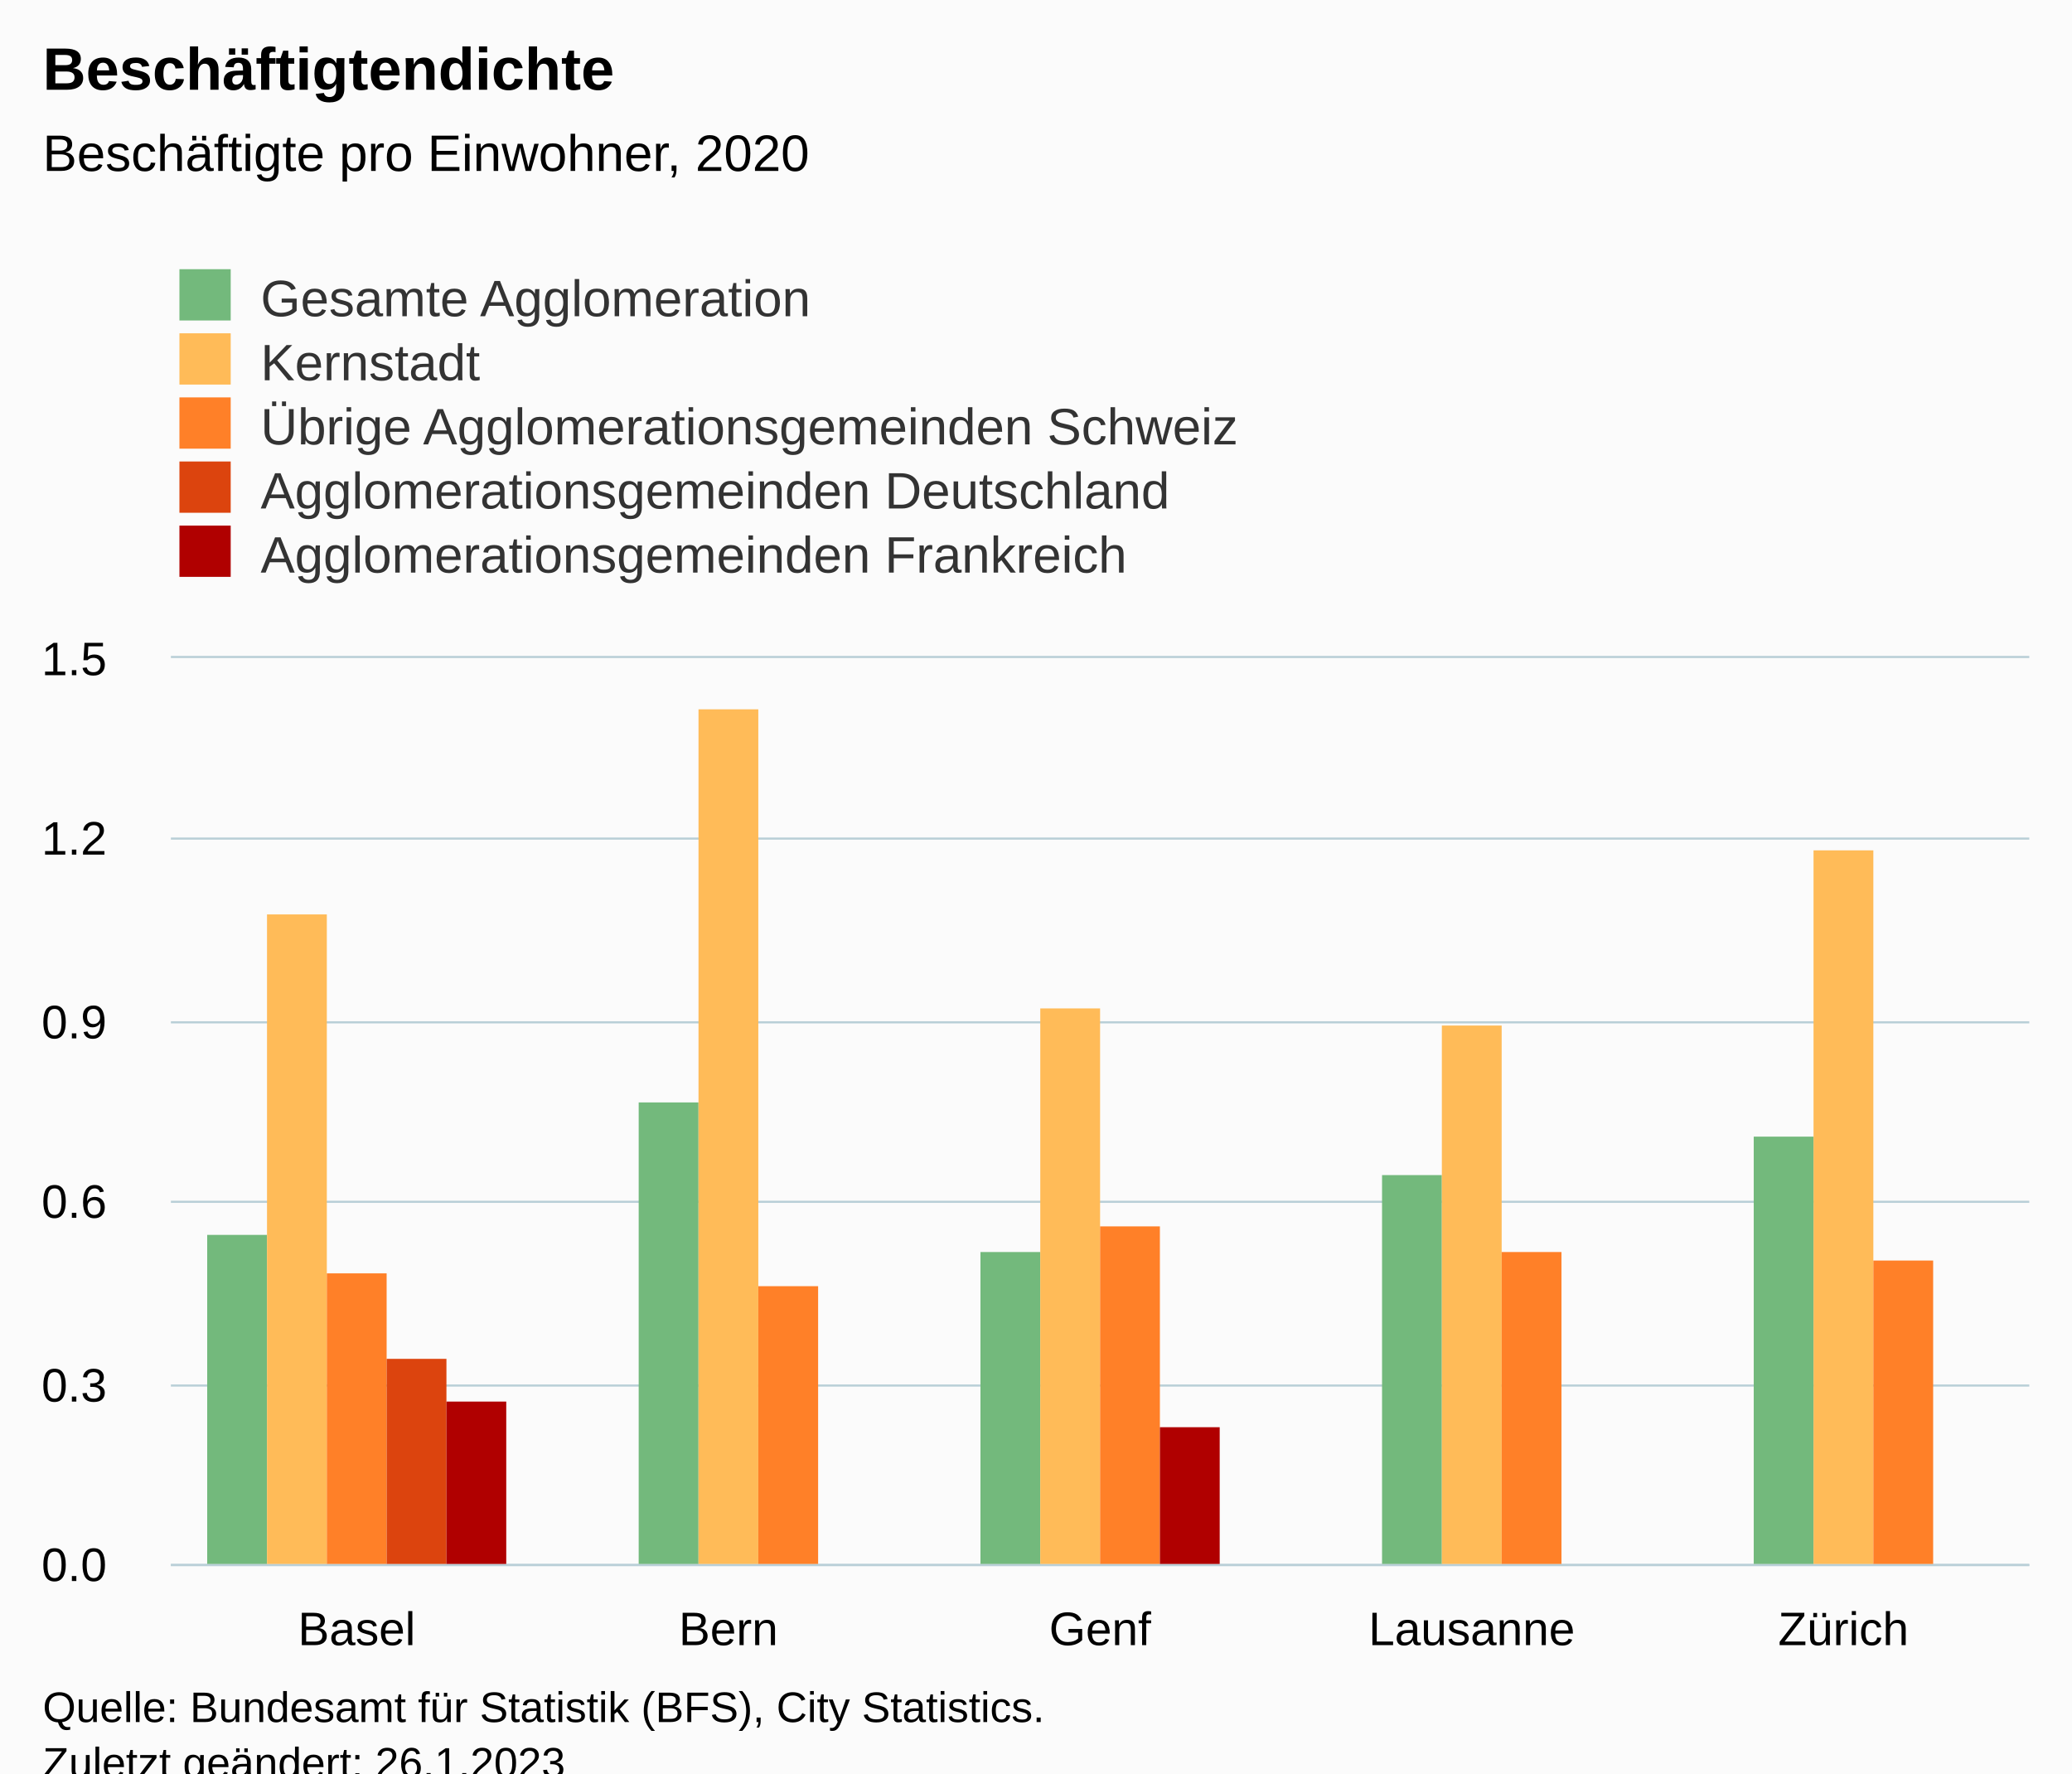
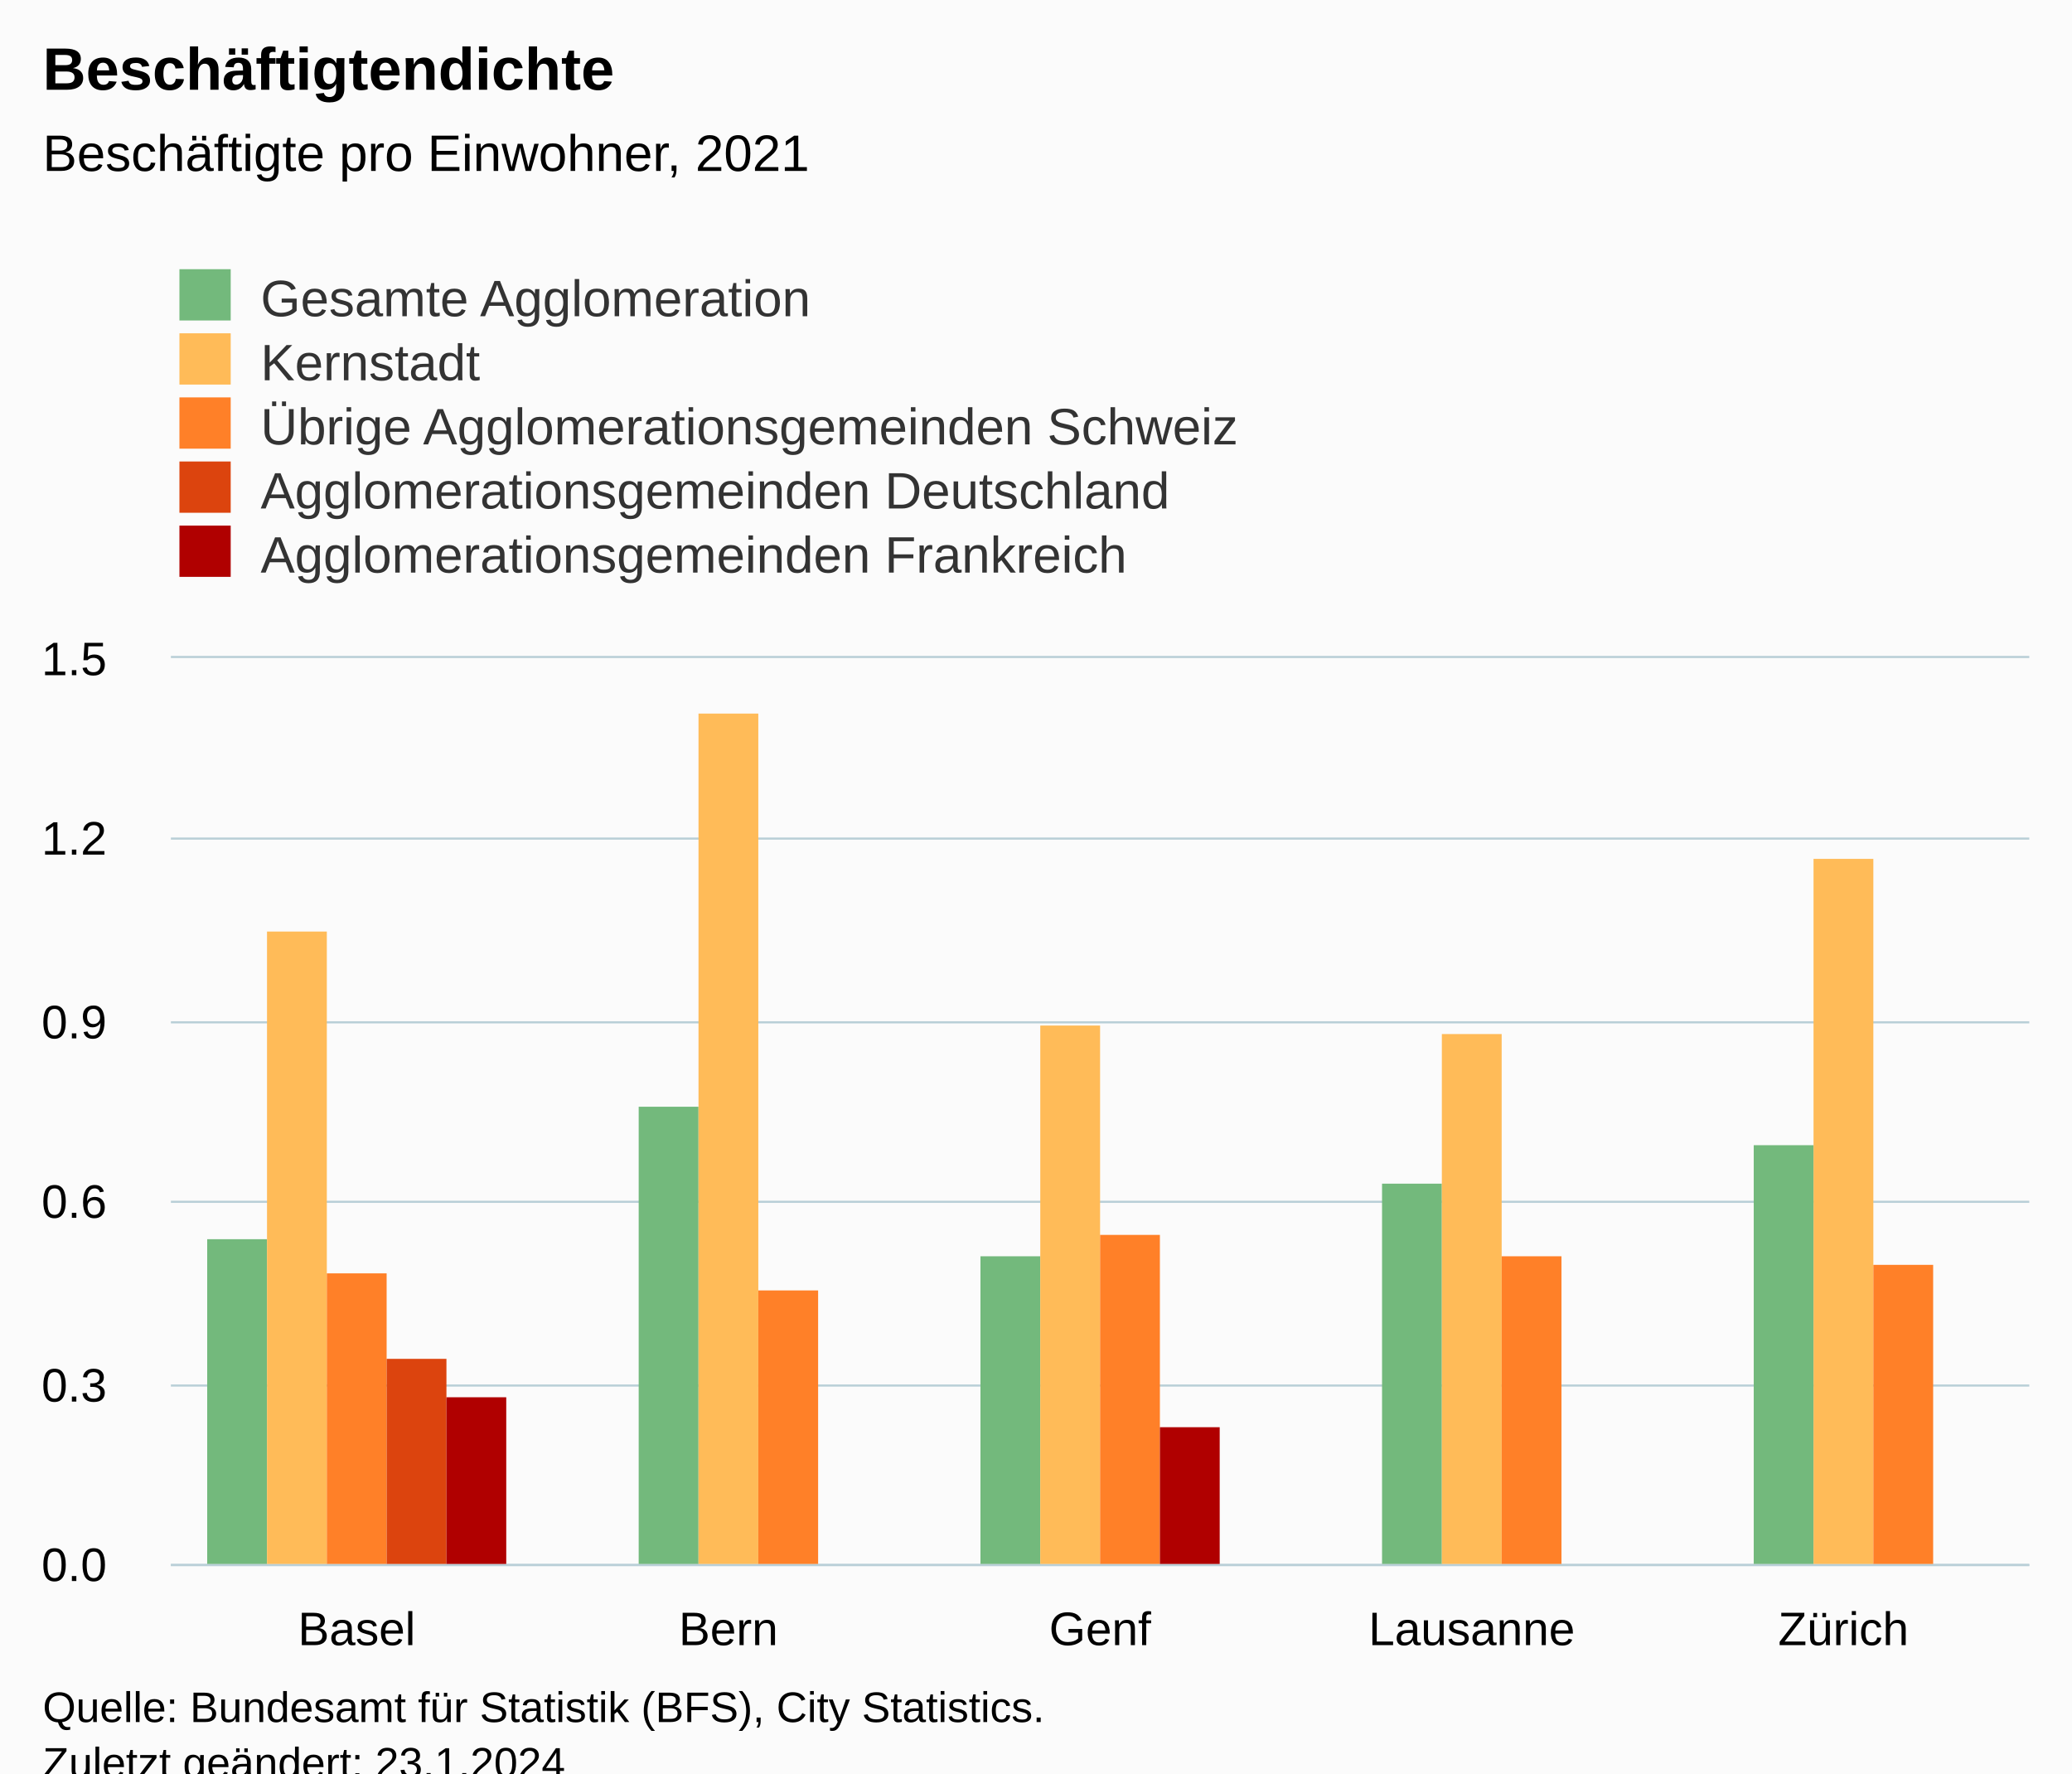
<svg xmlns="http://www.w3.org/2000/svg" version="1.1" class="highcharts-root" style="font-family:Arial;font-size:12px;" viewBox="0 0 485 415">
  <defs>
-     <clipPath id="highcharts-8xd84y1-32-">
+     <clipPath id="highcharts-tera0mk-32-">
      <rect x="0" y="0" width="435" height="212" fill="none" />
    </clipPath>
-     <clipPath id="highcharts-8xd84y1-38-">
+     <clipPath id="highcharts-tera0mk-38-">
      <rect x="0" y="0" width="435" height="212" fill="none" />
    </clipPath>
-     <clipPath id="highcharts-8xd84y1-59-">
+     <clipPath id="highcharts-tera0mk-59-">
      <rect x="40" y="154" width="435" height="212" fill="none" />
    </clipPath>
  </defs>
  <rect fill="#fbfbfb" class="highcharts-background" x="0" y="0" width="485" height="428" rx="0" ry="0" />
  <rect fill="none" class="highcharts-plot-background" x="40" y="154" width="435" height="212" />
  <g class="highcharts-pane-group" data-z-index="0" />
  <g class="highcharts-grid highcharts-xaxis-grid" data-z-index="1">
    <path fill="none" data-z-index="1" class="highcharts-grid-line" d="M 126.5 154 L 126.5 366" opacity="1" />
    <path fill="none" data-z-index="1" class="highcharts-grid-line" d="M 213.5 154 L 213.5 366" opacity="1" />
    <path fill="none" data-z-index="1" class="highcharts-grid-line" d="M 300.5 154 L 300.5 366" opacity="1" />
    <path fill="none" data-z-index="1" class="highcharts-grid-line" d="M 387.5 154 L 387.5 366" opacity="1" />
    <path fill="none" data-z-index="1" class="highcharts-grid-line" d="M 474.5 154 L 474.5 366" opacity="1" />
    <path fill="none" data-z-index="1" class="highcharts-grid-line" d="M 39.5 154 L 39.5 366" opacity="1" />
  </g>
  <g class="highcharts-grid highcharts-yaxis-grid" data-z-index="1">
    <path fill="none" stroke="#B9CFD7" stroke-width="0.5" data-z-index="1" class="highcharts-grid-line" d="M 40 366.25 L 475 366.25" opacity="1" />
    <path fill="none" stroke="#B9CFD7" stroke-width="0.5" data-z-index="1" class="highcharts-grid-line" d="M 40 324.25 L 475 324.25" opacity="1" />
    <path fill="none" stroke="#B9CFD7" stroke-width="0.5" data-z-index="1" class="highcharts-grid-line" d="M 40 281.25 L 475 281.25" opacity="1" />
    <path fill="none" stroke="#B9CFD7" stroke-width="0.5" data-z-index="1" class="highcharts-grid-line" d="M 40 239.25 L 475 239.25" opacity="1" />
    <path fill="none" stroke="#B9CFD7" stroke-width="0.5" data-z-index="1" class="highcharts-grid-line" d="M 40 196.25 L 475 196.25" opacity="1" />
    <path fill="none" stroke="#B9CFD7" stroke-width="0.5" data-z-index="1" class="highcharts-grid-line" d="M 40 153.75 L 475 153.75" opacity="1" />
  </g>
  <rect fill="none" class="highcharts-plot-border" data-z-index="1" x="40" y="154" width="435" height="212" />
  <g class="highcharts-axis highcharts-xaxis" data-z-index="2">
    <path fill="none" class="highcharts-axis-line" stroke="#B9CFD7" stroke-width="0.5" data-z-index="7" d="M 40 366.25 L 475 366.25" />
  </g>
  <g class="highcharts-axis highcharts-yaxis" data-z-index="2">
    <path fill="none" class="highcharts-axis-line" data-z-index="7" d="M 40 154 L 40 366" />
  </g>
  <g class="highcharts-series-group" data-z-index="3">
-     <g class="highcharts-series highcharts-series-0 highcharts-column-series" data-z-index="0.1" opacity="1" transform="translate(40,154) scale(1 1)" clip-path="url(#highcharts-8xd84y1-38-)">
-       <rect x="8.5" y="135" width="14" height="78" fill="#73B97C" opacity="1" class="highcharts-point" />
-       <rect x="109.5" y="104" width="14" height="109" fill="#73B97C" opacity="1" class="highcharts-point" />
-       <rect x="189.5" y="139" width="14" height="74" fill="#73B97C" opacity="1" class="highcharts-point" />
-       <rect x="283.5" y="121" width="14" height="92" fill="#73B97C" opacity="1" class="highcharts-point" />
-       <rect x="370.5" y="112" width="14" height="101" fill="#73B97C" opacity="1" class="highcharts-point" />
+     <g class="highcharts-series highcharts-series-0 highcharts-column-series" data-z-index="0.1" opacity="1" transform="translate(40,154) scale(1 1)" clip-path="url(#highcharts-tera0mk-38-)">
+       <rect x="8.5" y="136" width="14" height="77" fill="#73B97C" opacity="1" class="highcharts-point" />
+       <rect x="109.5" y="105" width="14" height="108" fill="#73B97C" opacity="1" class="highcharts-point" />
+       <rect x="189.5" y="140" width="14" height="73" fill="#73B97C" opacity="1" class="highcharts-point" />
+       <rect x="283.5" y="123" width="14" height="90" fill="#73B97C" opacity="1" class="highcharts-point" />
+       <rect x="370.5" y="114" width="14" height="99" fill="#73B97C" opacity="1" class="highcharts-point" />
    </g>
    <g class="highcharts-markers highcharts-series-0 highcharts-column-series" data-z-index="0.1" opacity="1" transform="translate(40,154) scale(1 1)" clip-path="none" />
-     <g class="highcharts-series highcharts-series-1 highcharts-column-series" data-z-index="0.1" opacity="1" transform="translate(40,154) scale(1 1)" clip-path="url(#highcharts-8xd84y1-38-)">
-       <rect x="22.5" y="60" width="14" height="153" fill="#FFBB58" opacity="1" class="highcharts-point" />
-       <rect x="123.5" y="12" width="14" height="201" fill="#FFBB58" opacity="1" class="highcharts-point" />
-       <rect x="203.5" y="82" width="14" height="131" fill="#FFBB58" opacity="1" class="highcharts-point" />
-       <rect x="297.5" y="86" width="14" height="127" fill="#FFBB58" opacity="1" class="highcharts-point" />
-       <rect x="384.5" y="45" width="14" height="168" fill="#FFBB58" opacity="1" class="highcharts-point" />
+     <g class="highcharts-series highcharts-series-1 highcharts-column-series" data-z-index="0.1" opacity="1" transform="translate(40,154) scale(1 1)" clip-path="url(#highcharts-tera0mk-38-)">
+       <rect x="22.5" y="64" width="14" height="149" fill="#FFBB58" opacity="1" class="highcharts-point" />
+       <rect x="123.5" y="13" width="14" height="200" fill="#FFBB58" opacity="1" class="highcharts-point" />
+       <rect x="203.5" y="86" width="14" height="127" fill="#FFBB58" opacity="1" class="highcharts-point" />
+       <rect x="297.5" y="88" width="14" height="125" fill="#FFBB58" opacity="1" class="highcharts-point" />
+       <rect x="384.5" y="47" width="14" height="166" fill="#FFBB58" opacity="1" class="highcharts-point" />
    </g>
    <g class="highcharts-markers highcharts-series-1 highcharts-column-series" data-z-index="0.1" opacity="1" transform="translate(40,154) scale(1 1)" clip-path="none" />
-     <g class="highcharts-series highcharts-series-2 highcharts-column-series" data-z-index="0.1" opacity="1" transform="translate(40,154) scale(1 1)" clip-path="url(#highcharts-8xd84y1-38-)">
+     <g class="highcharts-series highcharts-series-2 highcharts-column-series" data-z-index="0.1" opacity="1" transform="translate(40,154) scale(1 1)" clip-path="url(#highcharts-tera0mk-38-)">
      <rect x="36.5" y="144" width="14" height="69" fill="#FF8028" opacity="1" class="highcharts-point" />
-       <rect x="137.5" y="147" width="14" height="66" fill="#FF8028" opacity="1" class="highcharts-point" />
-       <rect x="217.5" y="133" width="14" height="80" fill="#FF8028" opacity="1" class="highcharts-point" />
-       <rect x="311.5" y="139" width="14" height="74" fill="#FF8028" opacity="1" class="highcharts-point" />
-       <rect x="398.5" y="141" width="14" height="72" fill="#FF8028" opacity="1" class="highcharts-point" />
+       <rect x="137.5" y="148" width="14" height="65" fill="#FF8028" opacity="1" class="highcharts-point" />
+       <rect x="217.5" y="135" width="14" height="78" fill="#FF8028" opacity="1" class="highcharts-point" />
+       <rect x="311.5" y="140" width="14" height="73" fill="#FF8028" opacity="1" class="highcharts-point" />
+       <rect x="398.5" y="142" width="14" height="71" fill="#FF8028" opacity="1" class="highcharts-point" />
    </g>
    <g class="highcharts-markers highcharts-series-2 highcharts-column-series" data-z-index="0.1" opacity="1" transform="translate(40,154) scale(1 1)" clip-path="none" />
-     <g class="highcharts-series highcharts-series-3 highcharts-column-series" data-z-index="0.1" opacity="1" transform="translate(40,154) scale(1 1)" clip-path="url(#highcharts-8xd84y1-38-)">
+     <g class="highcharts-series highcharts-series-3 highcharts-column-series" data-z-index="0.1" opacity="1" transform="translate(40,154) scale(1 1)" clip-path="url(#highcharts-tera0mk-38-)">
      <rect x="50.5" y="164" width="14" height="49" fill="#DC440E" opacity="1" class="highcharts-point" />
    </g>
    <g class="highcharts-markers highcharts-series-3 highcharts-column-series" data-z-index="0.1" opacity="1" transform="translate(40,154) scale(1 1)" clip-path="none" />
-     <g class="highcharts-series highcharts-series-4 highcharts-column-series" data-z-index="0.1" opacity="1" transform="translate(40,154) scale(1 1)" clip-path="url(#highcharts-8xd84y1-38-)">
-       <rect x="64.5" y="174" width="14" height="39" fill="#B00000" opacity="1" class="highcharts-point" />
+     <g class="highcharts-series highcharts-series-4 highcharts-column-series" data-z-index="0.1" opacity="1" transform="translate(40,154) scale(1 1)" clip-path="url(#highcharts-tera0mk-38-)">
+       <rect x="64.5" y="173" width="14" height="40" fill="#B00000" opacity="1" class="highcharts-point" />
      <rect x="231.5" y="180" width="14" height="33" fill="#B00000" opacity="1" class="highcharts-point" />
    </g>
    <g class="highcharts-markers highcharts-series-4 highcharts-column-series" data-z-index="0.1" opacity="1" transform="translate(40,154) scale(1 1)" clip-path="none" />
  </g>
  <text x="10" text-anchor="start" class="highcharts-title" data-z-index="4" style="color:#000000;font-size:14px;font-weight:bold;fill:#000000;" y="21">
    <tspan>Beschäftigtendichte</tspan>
  </text>
  <text x="10" text-anchor="start" class="highcharts-subtitle" data-z-index="4" style="color:#000000;font-size:12px;font-weight:normal;fill:#000000;" y="40">
-     <tspan>Beschäftigte pro Einwohner, 2020</tspan>
+     <tspan>Beschäftigte pro Einwohner, 2021</tspan>
  </text>
  <text x="10" text-anchor="start" class="highcharts-caption" data-z-index="4" style="color:#666666;fill:#666666;" y="400" />
  <g class="highcharts-legend" data-z-index="7" transform="translate(32,56)">
    <rect fill="none" class="highcharts-legend-box" rx="0" ry="0" x="0" y="0" width="296" height="86" visibility="visible" />
    <g data-z-index="1">
      <g>
        <g class="highcharts-legend-item highcharts-column-series highcharts-color-undefined highcharts-series-0" data-z-index="1" transform="translate(8,3)">
          <text x="21" style="color:#333333;cursor:pointer;font-size:12px;font-weight:normal;fill:#333333;" text-anchor="start" data-z-index="2" y="15">
            <tspan>Gesamte Agglomeration</tspan>
          </text>
          <rect x="2" y="4" width="12" height="12" fill="#73B97C" class="highcharts-point" data-z-index="3" />
        </g>
        <g class="highcharts-legend-item highcharts-column-series highcharts-color-undefined highcharts-series-1" data-z-index="1" transform="translate(8,18)">
          <text x="21" y="15" style="color:#333333;cursor:pointer;font-size:12px;font-weight:normal;fill:#333333;" text-anchor="start" data-z-index="2">
            <tspan>Kernstadt</tspan>
          </text>
          <rect x="2" y="4" width="12" height="12" fill="#FFBB58" class="highcharts-point" data-z-index="3" />
        </g>
        <g class="highcharts-legend-item highcharts-column-series highcharts-color-undefined highcharts-series-2" data-z-index="1" transform="translate(8,33)">
          <text x="21" y="15" style="color:#333333;cursor:pointer;font-size:12px;font-weight:normal;fill:#333333;" text-anchor="start" data-z-index="2">
            <tspan>Übrige Agglomerationsgemeinden Schweiz</tspan>
          </text>
          <rect x="2" y="4" width="12" height="12" fill="#FF8028" class="highcharts-point" data-z-index="3" />
        </g>
        <g class="highcharts-legend-item highcharts-column-series highcharts-color-undefined highcharts-series-3" data-z-index="1" transform="translate(8,48)">
          <text x="21" y="15" style="color:#333333;cursor:pointer;font-size:12px;font-weight:normal;fill:#333333;" text-anchor="start" data-z-index="2">
            <tspan>Agglomerationsgemeinden Deutschland</tspan>
          </text>
          <rect x="2" y="4" width="12" height="12" fill="#DC440E" class="highcharts-point" data-z-index="3" />
        </g>
        <g class="highcharts-legend-item highcharts-column-series highcharts-color-undefined highcharts-series-4" data-z-index="1" transform="translate(8,63)">
          <text x="21" y="15" style="color:#333333;cursor:pointer;font-size:12px;font-weight:normal;fill:#333333;" text-anchor="start" data-z-index="2">
            <tspan>Agglomerationsgemeinden Frankreich</tspan>
          </text>
          <rect x="2" y="4" width="12" height="12" fill="#B00000" class="highcharts-point" data-z-index="3" />
        </g>
      </g>
    </g>
  </g>
  <g class="highcharts-axis-labels highcharts-xaxis-labels" data-z-index="7">
    <text x="83.5" style="color:#000000;cursor:default;font-size:11px;fill:#000000;" text-anchor="middle" transform="translate(0,0)" y="385" opacity="1">Basel</text>
    <text x="170.5" style="color:#000000;cursor:default;font-size:11px;fill:#000000;" text-anchor="middle" transform="translate(0,0)" y="385" opacity="1">Bern</text>
    <text x="257.5" style="color:#000000;cursor:default;font-size:11px;fill:#000000;" text-anchor="middle" transform="translate(0,0)" y="385" opacity="1">Genf</text>
    <text x="344.5" style="color:#000000;cursor:default;font-size:11px;fill:#000000;" text-anchor="middle" transform="translate(0,0)" y="385" opacity="1">Lausanne</text>
    <text x="431.5" style="color:#000000;cursor:default;font-size:11px;fill:#000000;" text-anchor="middle" transform="translate(0,0)" y="385" opacity="1">Zürich</text>
  </g>
  <g class="highcharts-axis-labels highcharts-yaxis-labels" data-z-index="7">
    <text x="25" style="color:#000000;cursor:default;font-size:11px;fill:#000000;" text-anchor="end" transform="translate(0,0)" y="370" opacity="1">0.0</text>
    <text x="25" style="color:#000000;cursor:default;font-size:11px;fill:#000000;" text-anchor="end" transform="translate(0,0)" y="328" opacity="1">0.3</text>
    <text x="25" style="color:#000000;cursor:default;font-size:11px;fill:#000000;" text-anchor="end" transform="translate(0,0)" y="285" opacity="1">0.6</text>
    <text x="25" style="color:#000000;cursor:default;font-size:11px;fill:#000000;" text-anchor="end" transform="translate(0,0)" y="243" opacity="1">0.9</text>
    <text x="25" style="color:#000000;cursor:default;font-size:11px;fill:#000000;" text-anchor="end" transform="translate(0,0)" y="200" opacity="1">1.2</text>
    <text x="25" style="color:#000000;cursor:default;font-size:11px;fill:#000000;" text-anchor="end" transform="translate(0,0)" y="158" opacity="1">1.5</text>
  </g>
  <text x="10" class="highcharts-credits" text-anchor="start" data-z-index="8" style="cursor:default;color:#000000;font-size:10px;fill:#000000;" y="403">
    <tspan>Quelle: Bundesamt für Statistik (BFS), City Statistics.</tspan>
-     <tspan x="10" dy="13">Zuletzt geändert: 26.1.2023</tspan>
+     <tspan x="10" dy="13">Zuletzt geändert: 23.1.2024</tspan>
  </text>
-   <g class="highcharts-control-points" data-z-index="99" clip-path="url(#highcharts-8xd84y1-59-)" />
+   <g class="highcharts-control-points" data-z-index="99" clip-path="url(#highcharts-tera0mk-59-)" />
</svg>
